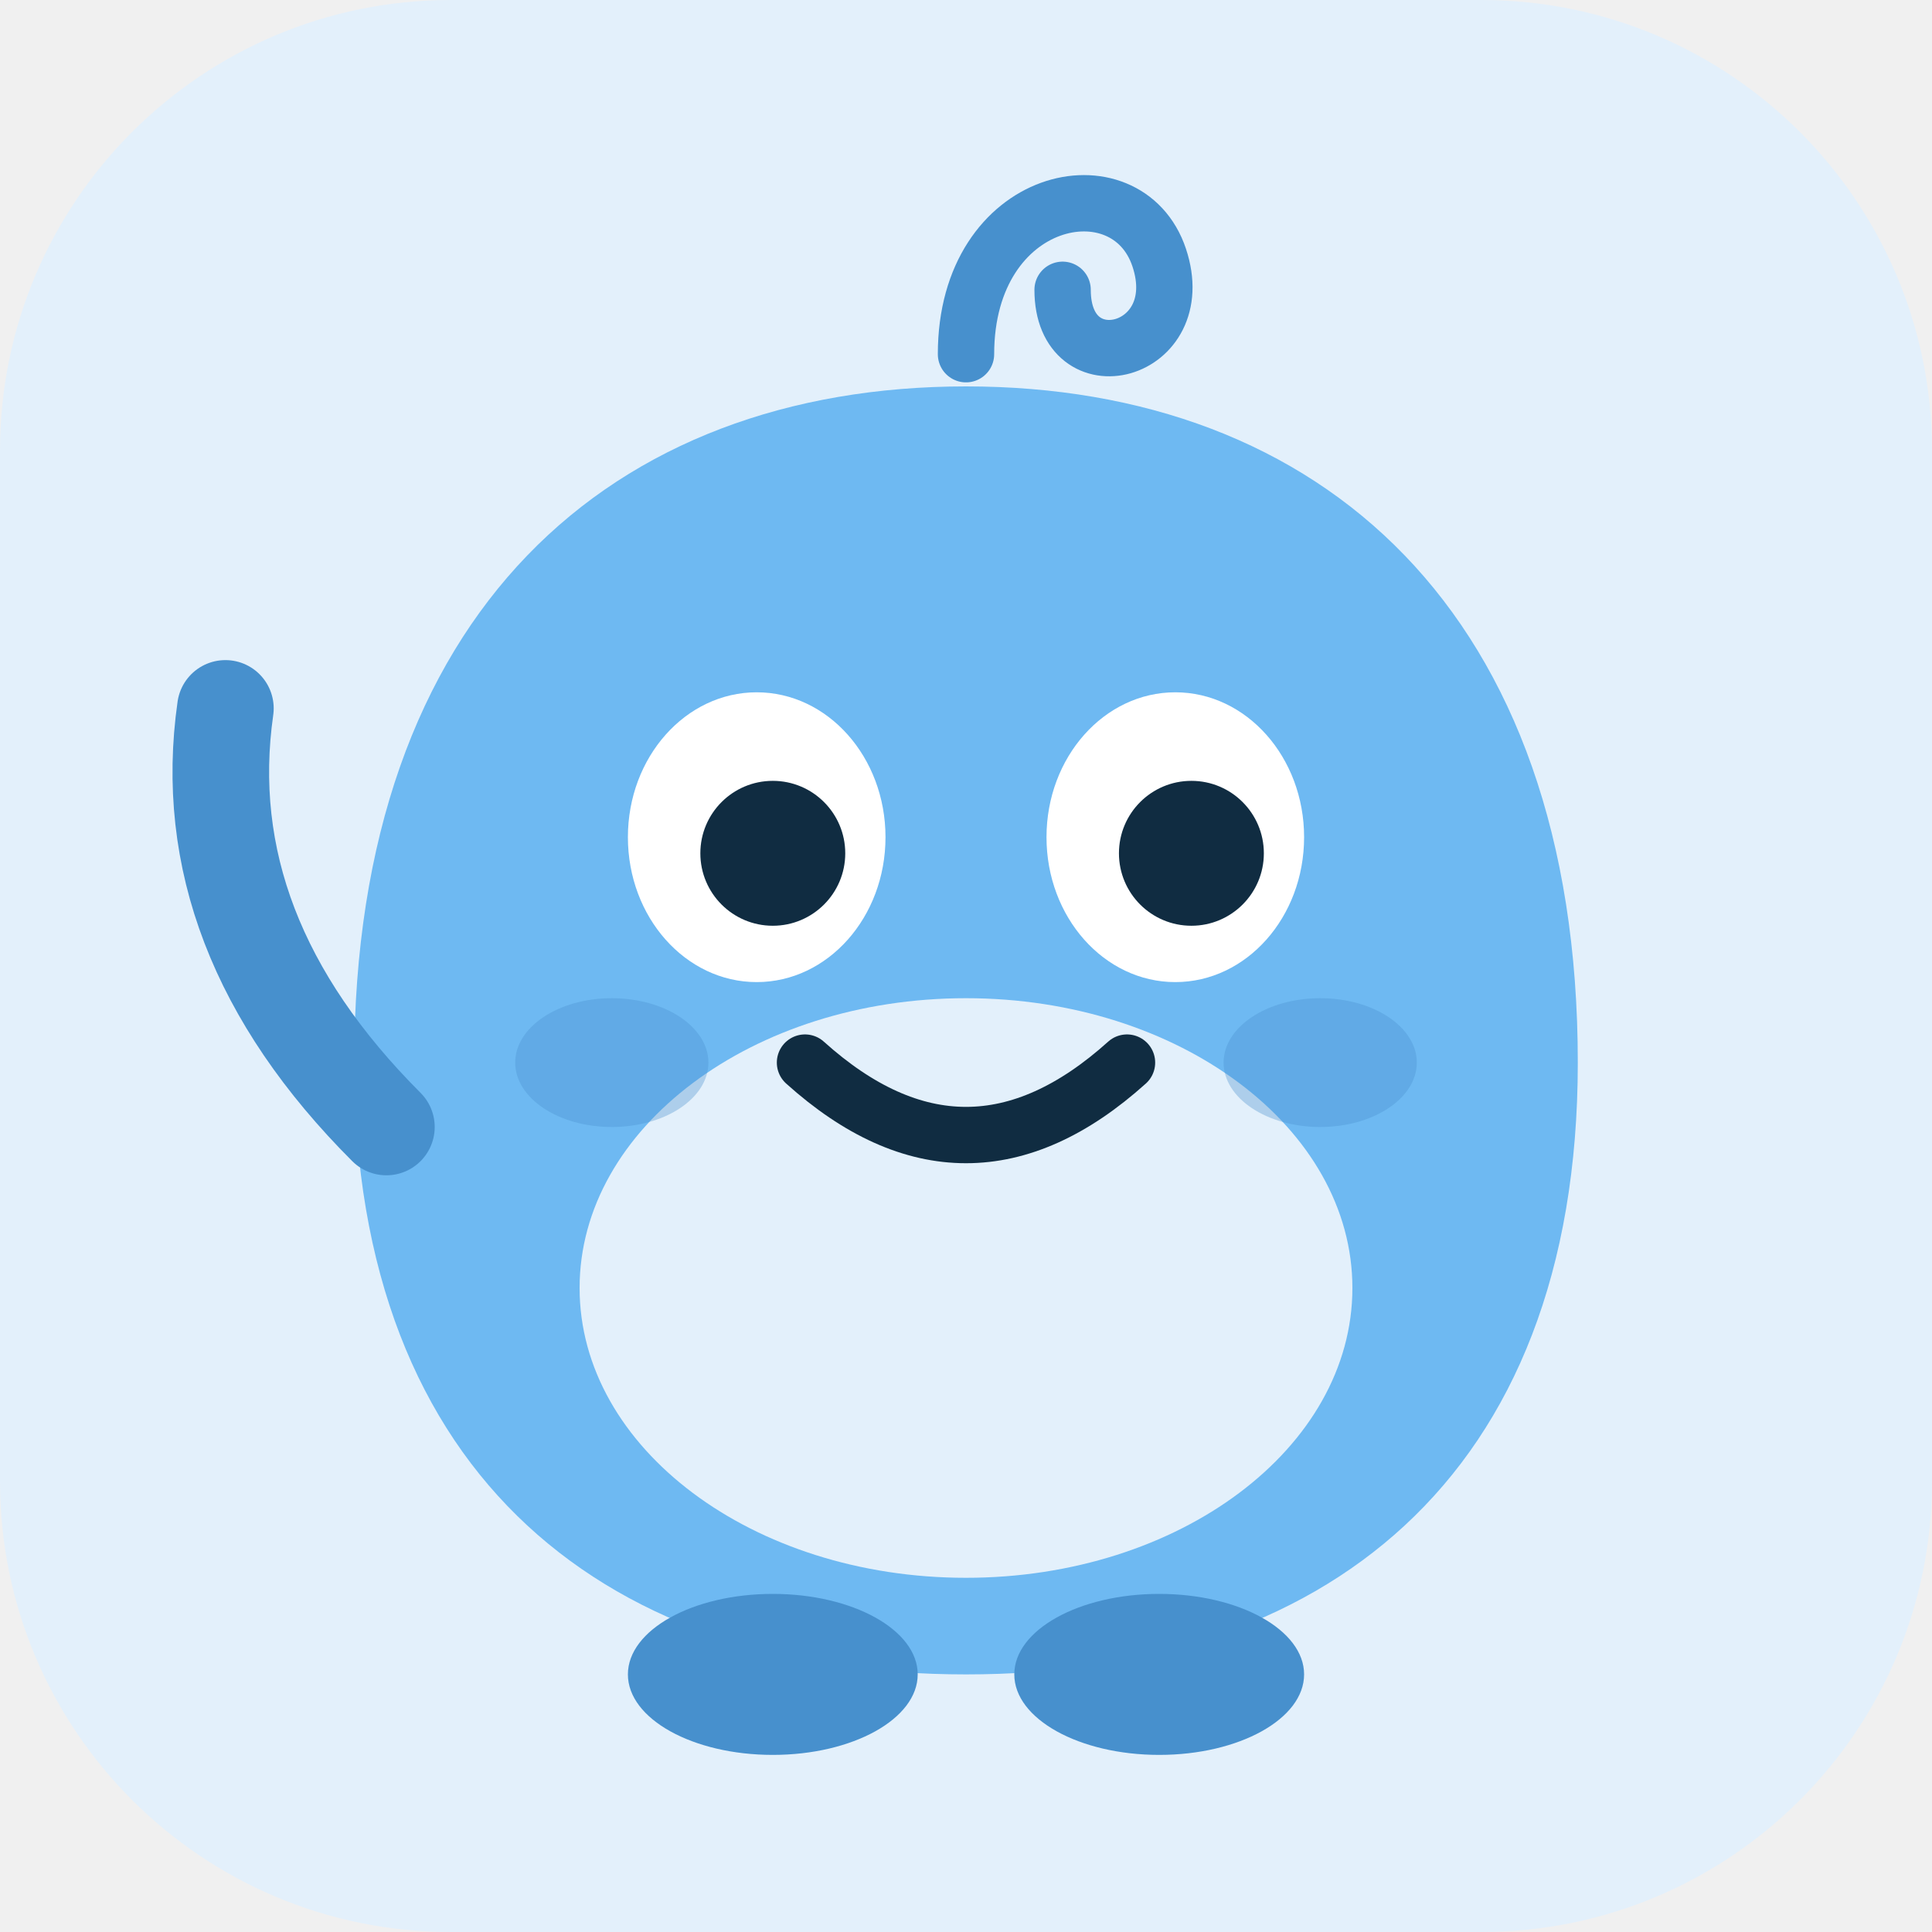
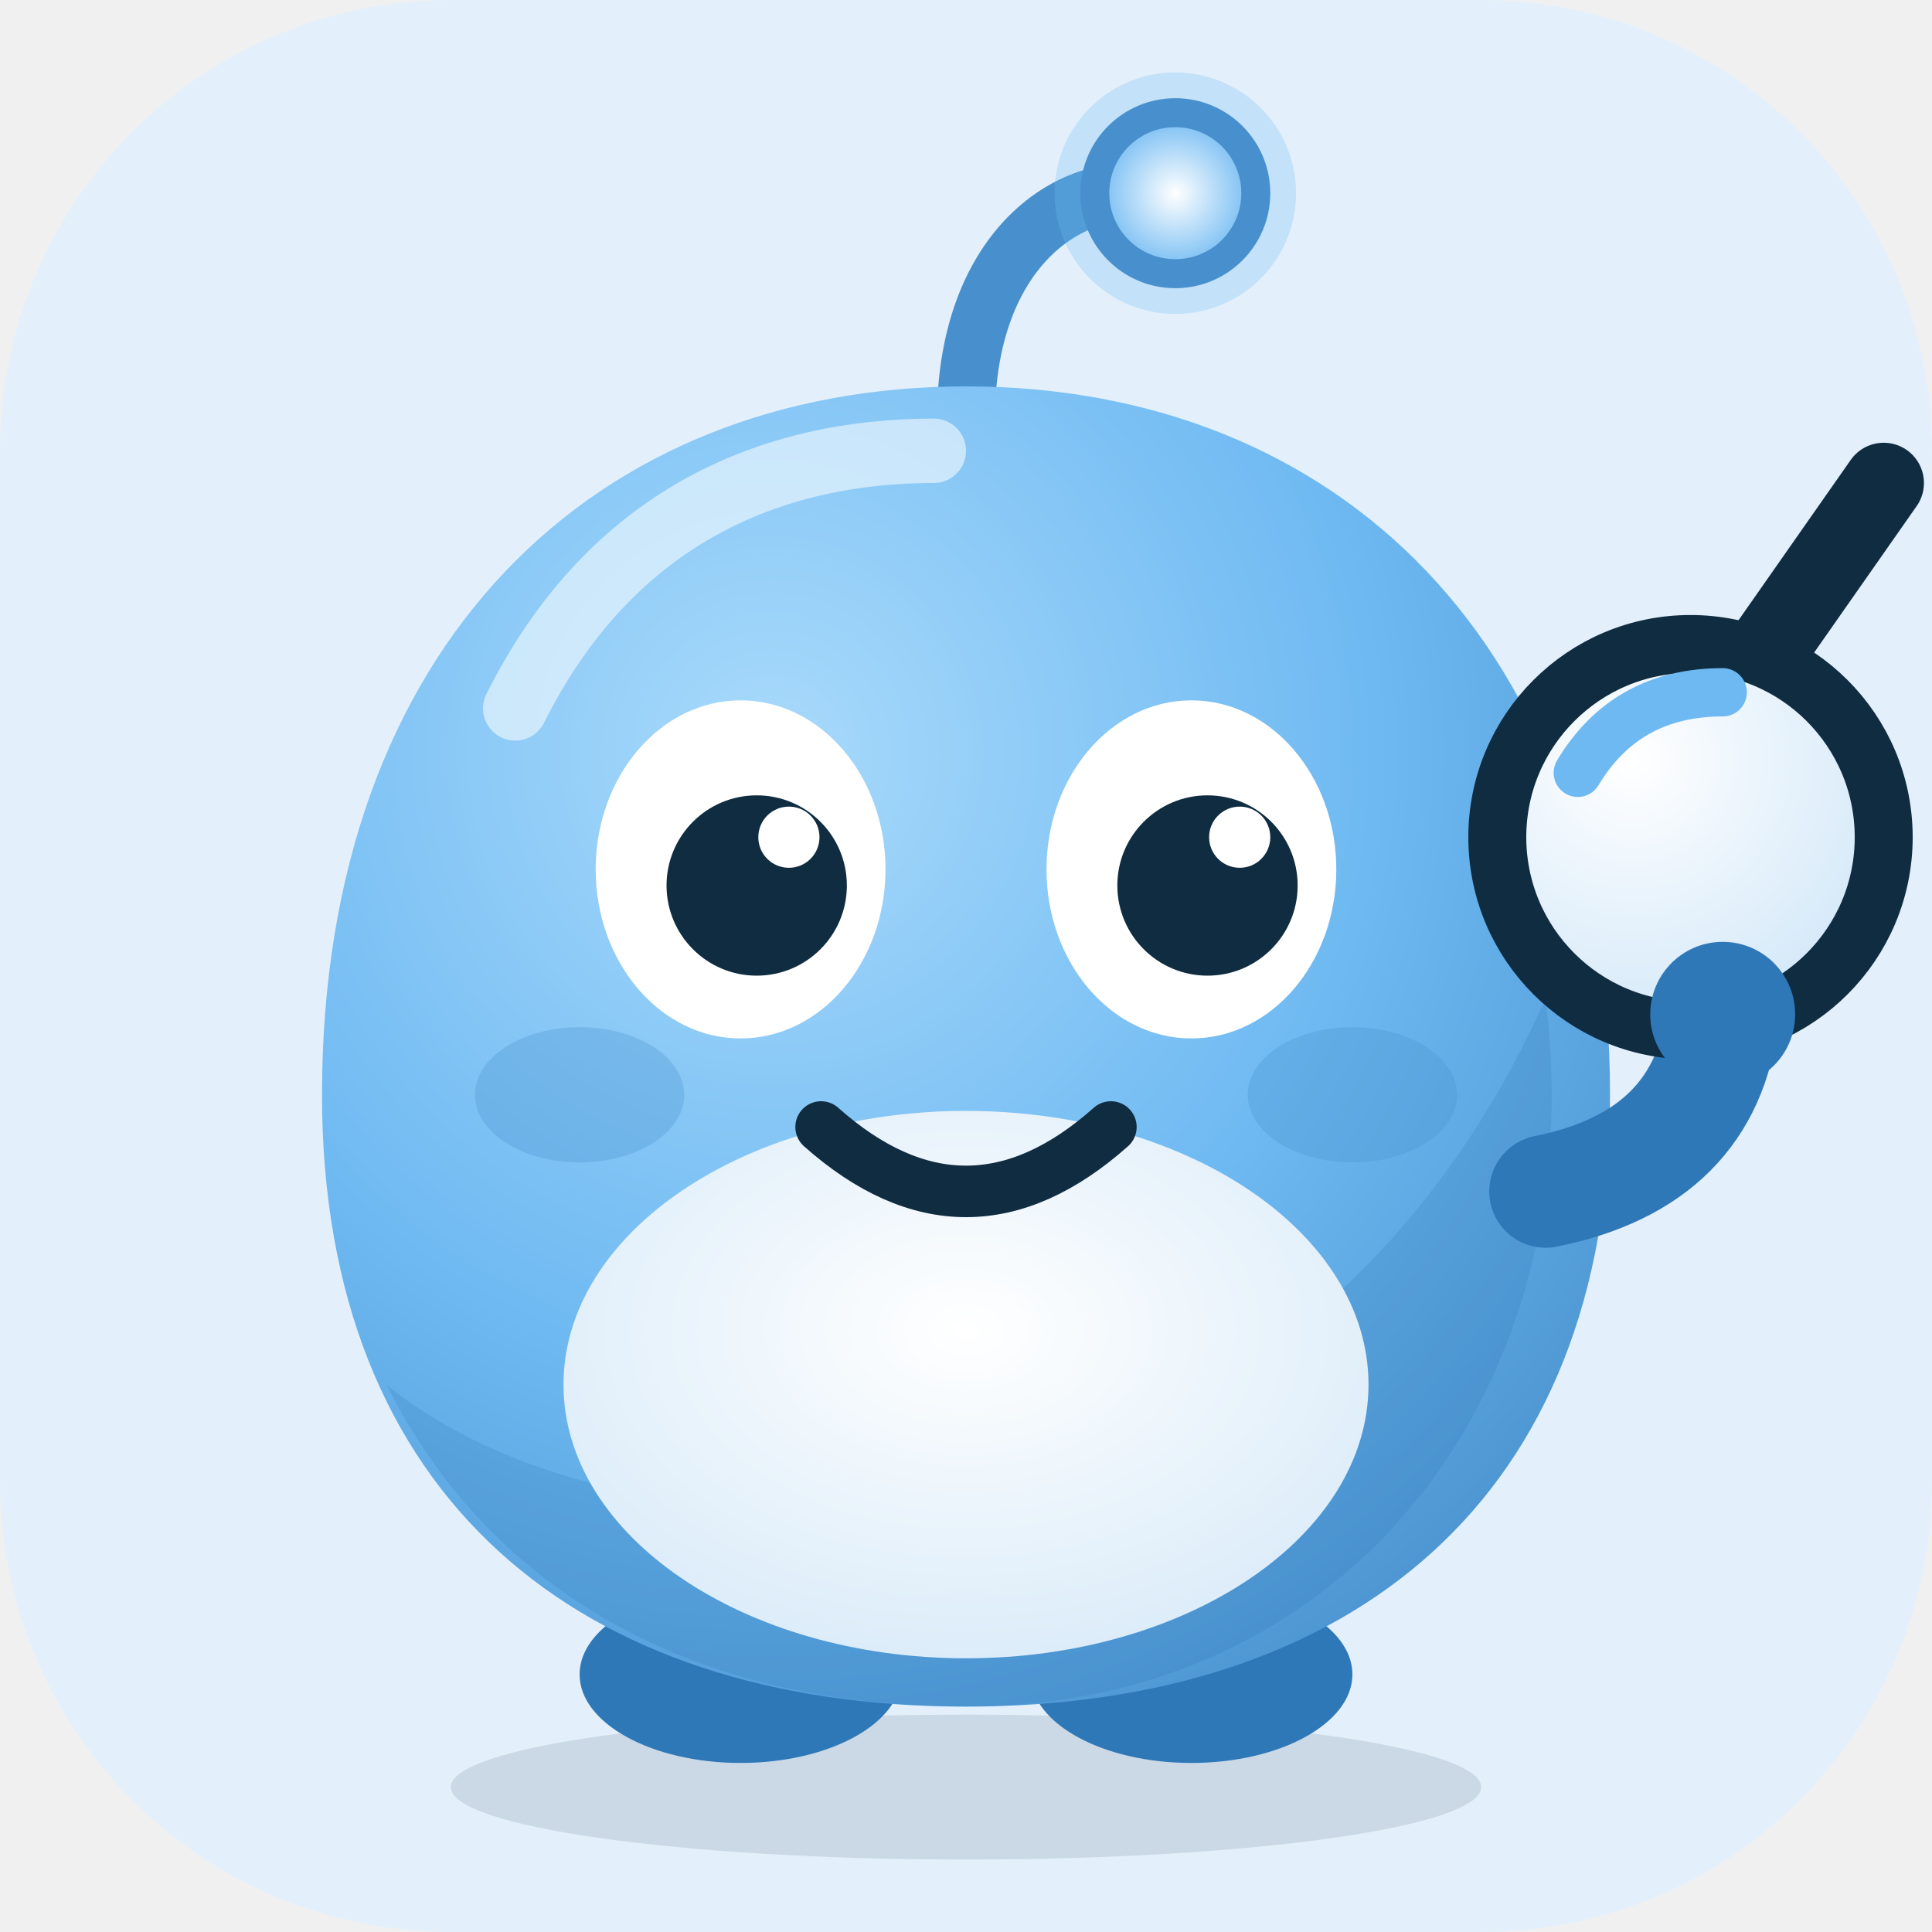
<svg xmlns="http://www.w3.org/2000/svg" viewBox="0 0 120 120">
+   <defs>
+     <radialGradient id="b" cx="35%" cy="28%" r="85%">
+       <stop offset="0" stop-color="#A9DAFB" />
+       <stop offset=".55" stop-color="#6EB9F2" />
+       <stop offset="1" stop-color="#4790CD" />
+     </radialGradient>
+     <radialGradient id="t" cx="50%" cy="40%" r="70%">
+       <stop offset="0" stop-color="#FFFFFF" />
+       <stop offset="1" stop-color="#D6E9F8" />
+     </radialGradient>
+     <radialGradient id="l" cx="35%" cy="30%" r="80%">
+       <stop offset="0" stop-color="#FFFFFF" />
+       <stop offset="1" stop-color="#CFE6F8" />
+     </radialGradient>
+     <radialGradient id="g" cx="50%" cy="50%" r="50%">
+       <stop offset="0" stop-color="#FFFFFF" />
+       <stop offset="1" stop-color="#6EB9F2" />
+     </radialGradient>
+   </defs>
  <rect width="120" height="120" rx="28" fill="#E3F0FB" />
-   <path d="M60 22 C60 12 70 10 72 16 C74 22 66 24 66 18" stroke="#4790CD" stroke-width="3.5" fill="none" stroke-linecap="round" />
-   <path d="M22 66 C22 38 38 24 60 24 C82 24 98 38 98 66 C98 92 82 104 60 104 C38 104 22 92 22 66 Z" fill="#6EB9F2" />
-   <ellipse cx="60" cy="80" rx="24" ry="18" fill="#E3F0FB" />
-   <ellipse cx="38" cy="66" rx="6" ry="4" fill="#4790CD" opacity=".35" />
-   <ellipse cx="82" cy="66" rx="6" ry="4" fill="#4790CD" opacity=".35" />
-   <ellipse cx="47" cy="52" rx="8" ry="9" fill="#fff" />
-   <circle cx="48" cy="53" r="4.5" fill="#102C41" />
-   <ellipse cx="73" cy="52" rx="8" ry="9" fill="#fff" />
-   <circle cx="74" cy="53" r="4.5" fill="#102C41" />
-   <path d="M50 66 Q60 75 70 66" stroke="#102C41" stroke-width="3.5" fill="none" stroke-linecap="round" />
-   <ellipse cx="48" cy="104" rx="9" ry="5" fill="#4790CD" />
-   <ellipse cx="72" cy="104" rx="9" ry="5" fill="#4790CD" />
-   <path d="M24 70 Q12 58 14 44" stroke="#4790CD" stroke-width="6" stroke-linecap="round" fill="none" />
+   <ellipse cx="60" cy="111" rx="32" ry="4.5" fill="#102C41" opacity=".12" />
+   <path d="M60 26 C60 16 66 11 72 12" stroke="#4790CD" stroke-width="3.6" fill="none" stroke-linecap="round" />
+   <circle cx="73" cy="12" r="7.5" fill="#6EB9F2" opacity=".28" />
+   <circle cx="73" cy="12" r="5" fill="url(#g)" stroke="#4790CD" stroke-width="1.8" />
+   <ellipse cx="46" cy="104" rx="10" ry="5.5" fill="#2F78B8" />
+   <ellipse cx="74" cy="104" rx="10" ry="5.5" fill="#2F78B8" />
+   <path d="M20 68 C20 40 37 24 60 24 C83 24 100 40 100 68 C100 93 84 106 60 106 C36 106 20 93 20 68 Z" fill="url(#b)" />
+   <path d="M96 62 C99 86 84 106 60 106 C42 106 30 98 24 86 C40 99 80 98 96 62 Z" fill="#2F78B8" opacity=".22" />
+   <path d="M32 44 C38 32 48 28 58 28" stroke="#fff" stroke-width="4" stroke-linecap="round" fill="none" opacity=".55" />
+   <ellipse cx="60" cy="86" rx="25" ry="17" fill="url(#t)" />
+   <ellipse cx="36" cy="68" rx="6.5" ry="4.2" fill="#4790CD" opacity=".3" />
+   <ellipse cx="84" cy="68" rx="6.5" ry="4.2" fill="#4790CD" opacity=".3" />
+   <ellipse cx="46" cy="54" rx="9" ry="10.5" fill="#fff" />
+   <circle cx="47" cy="55" r="5.6" fill="#102C41" />
+   <circle cx="49" cy="52" r="1.9" fill="#fff" />
+   <ellipse cx="74" cy="54" rx="9" ry="10.5" fill="#fff" />
+   <circle cx="75" cy="55" r="5.6" fill="#102C41" />
+   <circle cx="77" cy="52" r="1.9" fill="#fff" />
+   <path d="M51 70 Q60 78 69 70" stroke="#102C41" stroke-width="3.2" fill="none" stroke-linecap="round" />
+   <path d="M96 74 Q106 72 107 63" stroke="#2F78B8" stroke-width="7" stroke-linecap="round" fill="none" />
+   <path d="M110 40 L117 30" stroke="#102C41" stroke-width="5" stroke-linecap="round" />
+   <circle cx="105" cy="52" r="12" fill="url(#l)" stroke="#102C41" stroke-width="3.6" />
+   <path d="M98 48 Q101 43 107 43" stroke="#6EB9F2" stroke-width="3" fill="none" stroke-linecap="round" />
+   <circle cx="107" cy="63" r="4.5" fill="#2F78B8" />
</svg>
